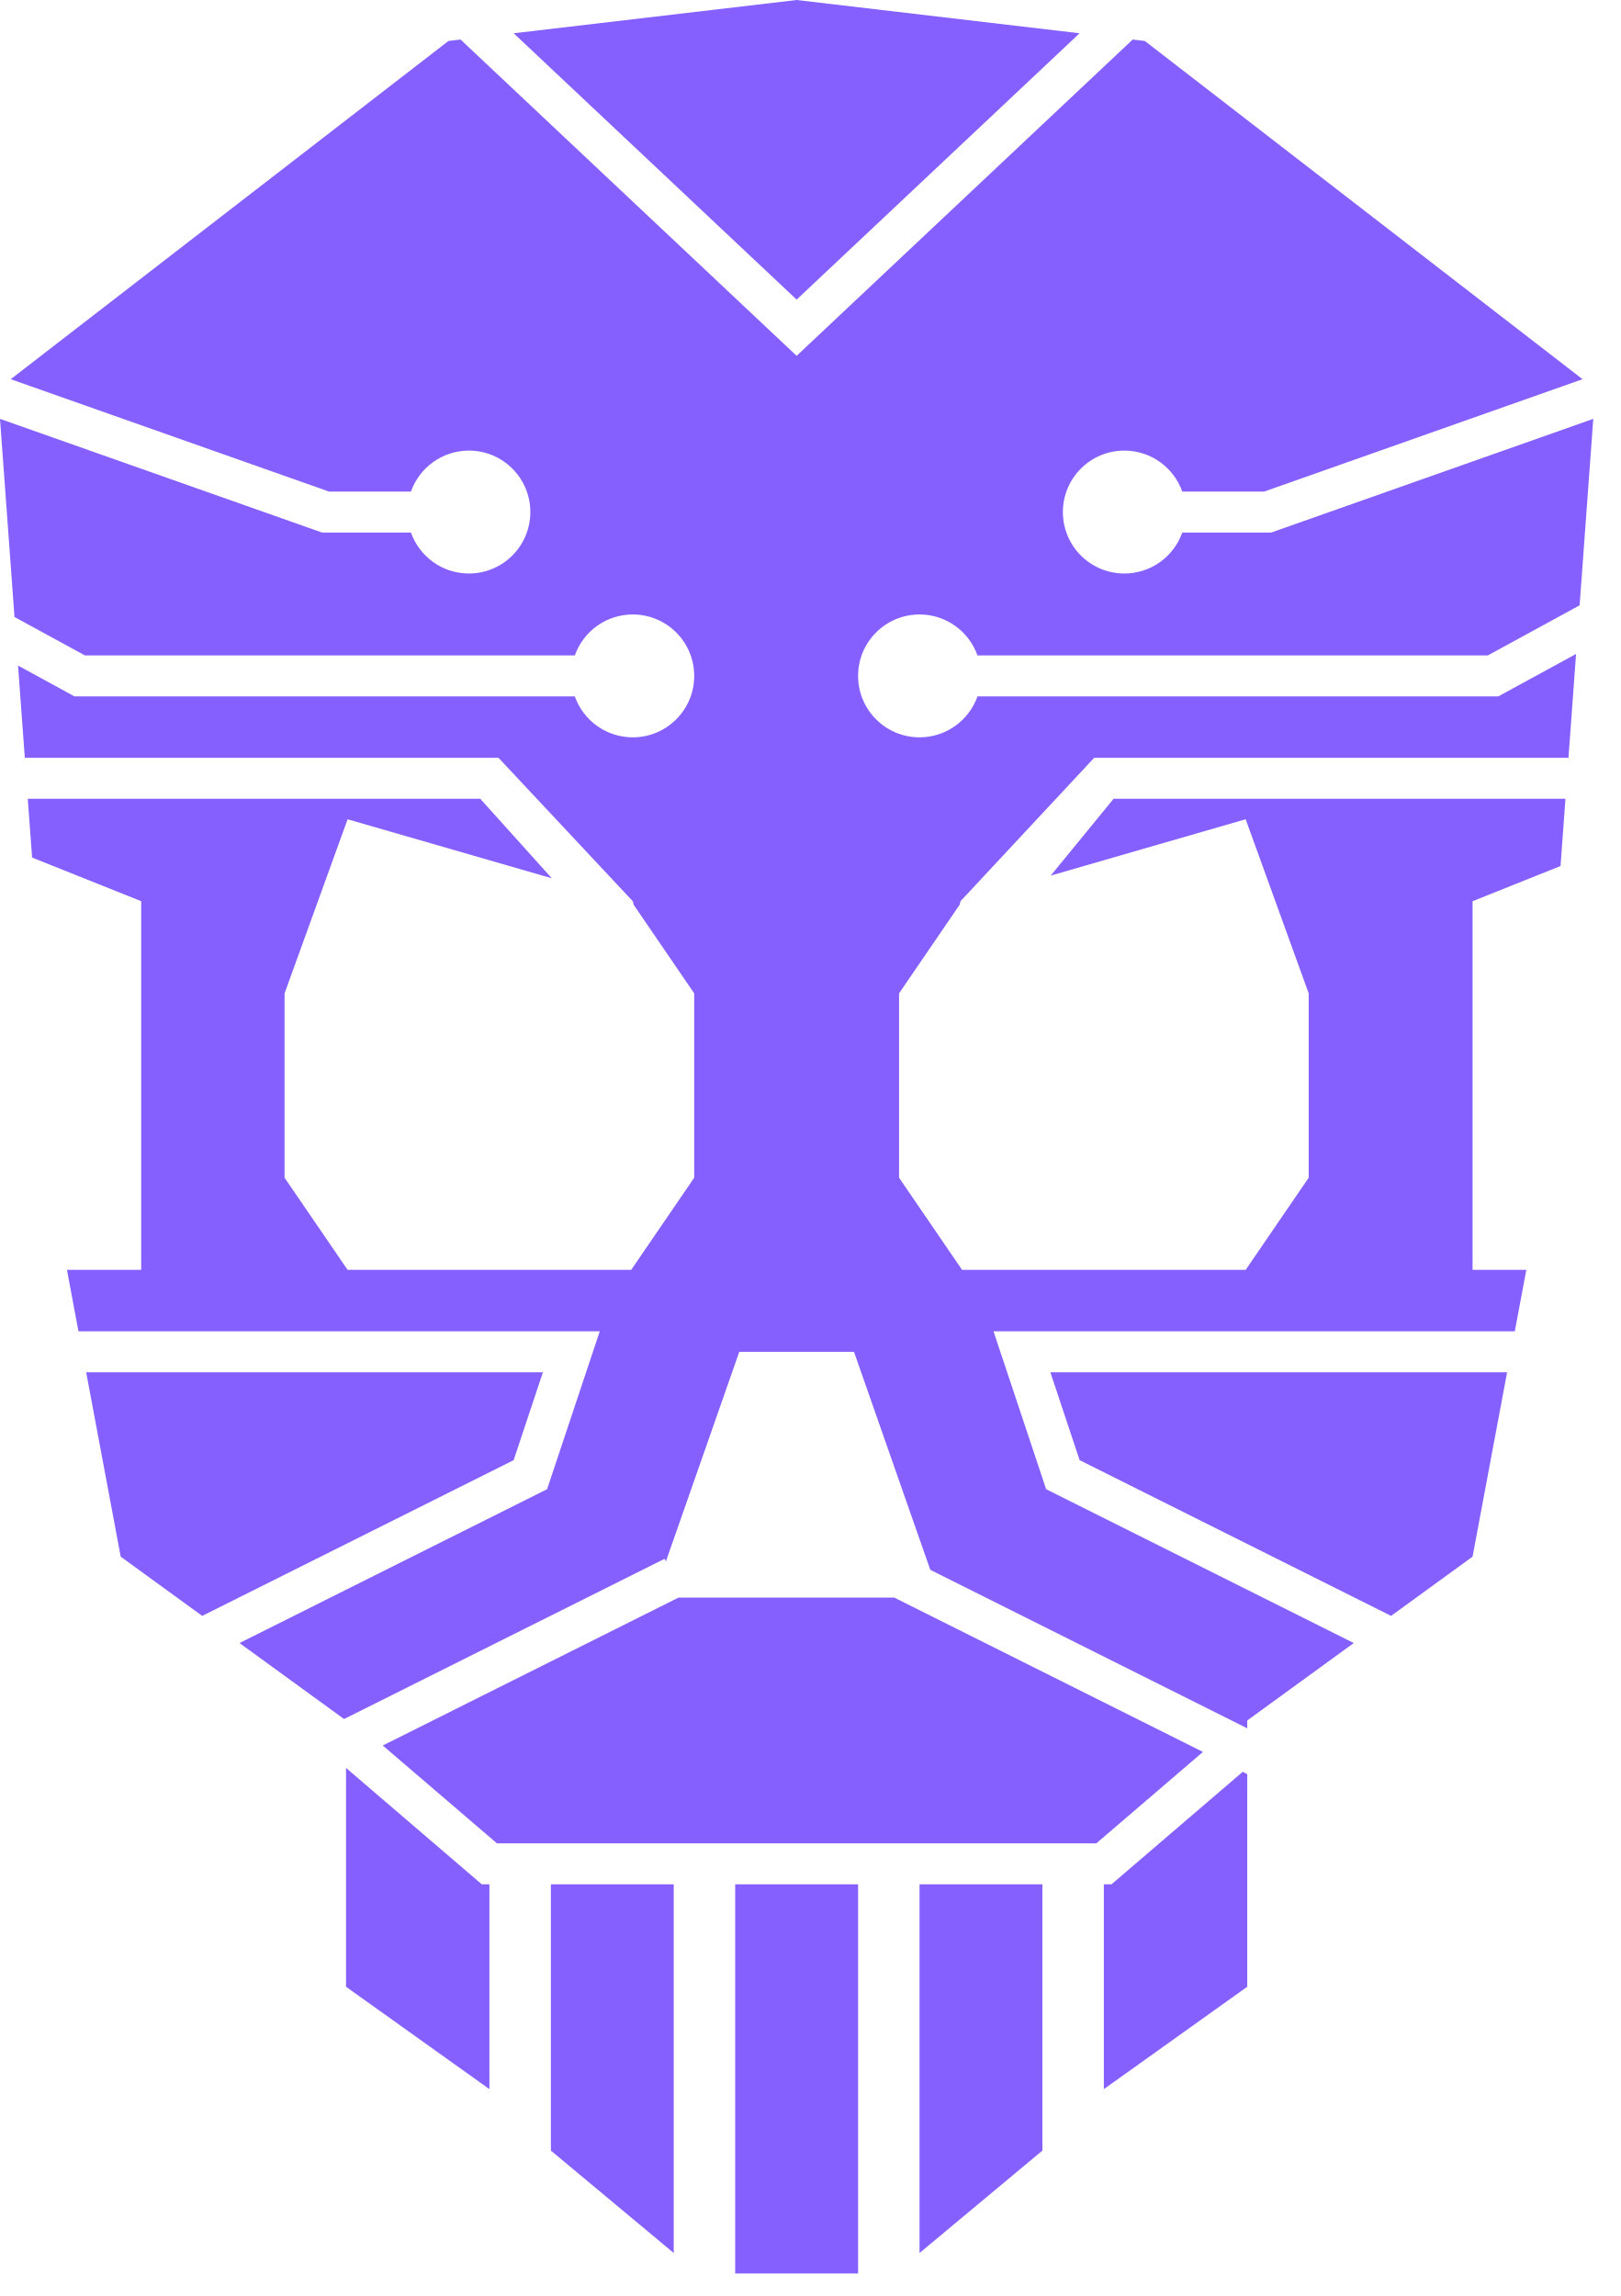
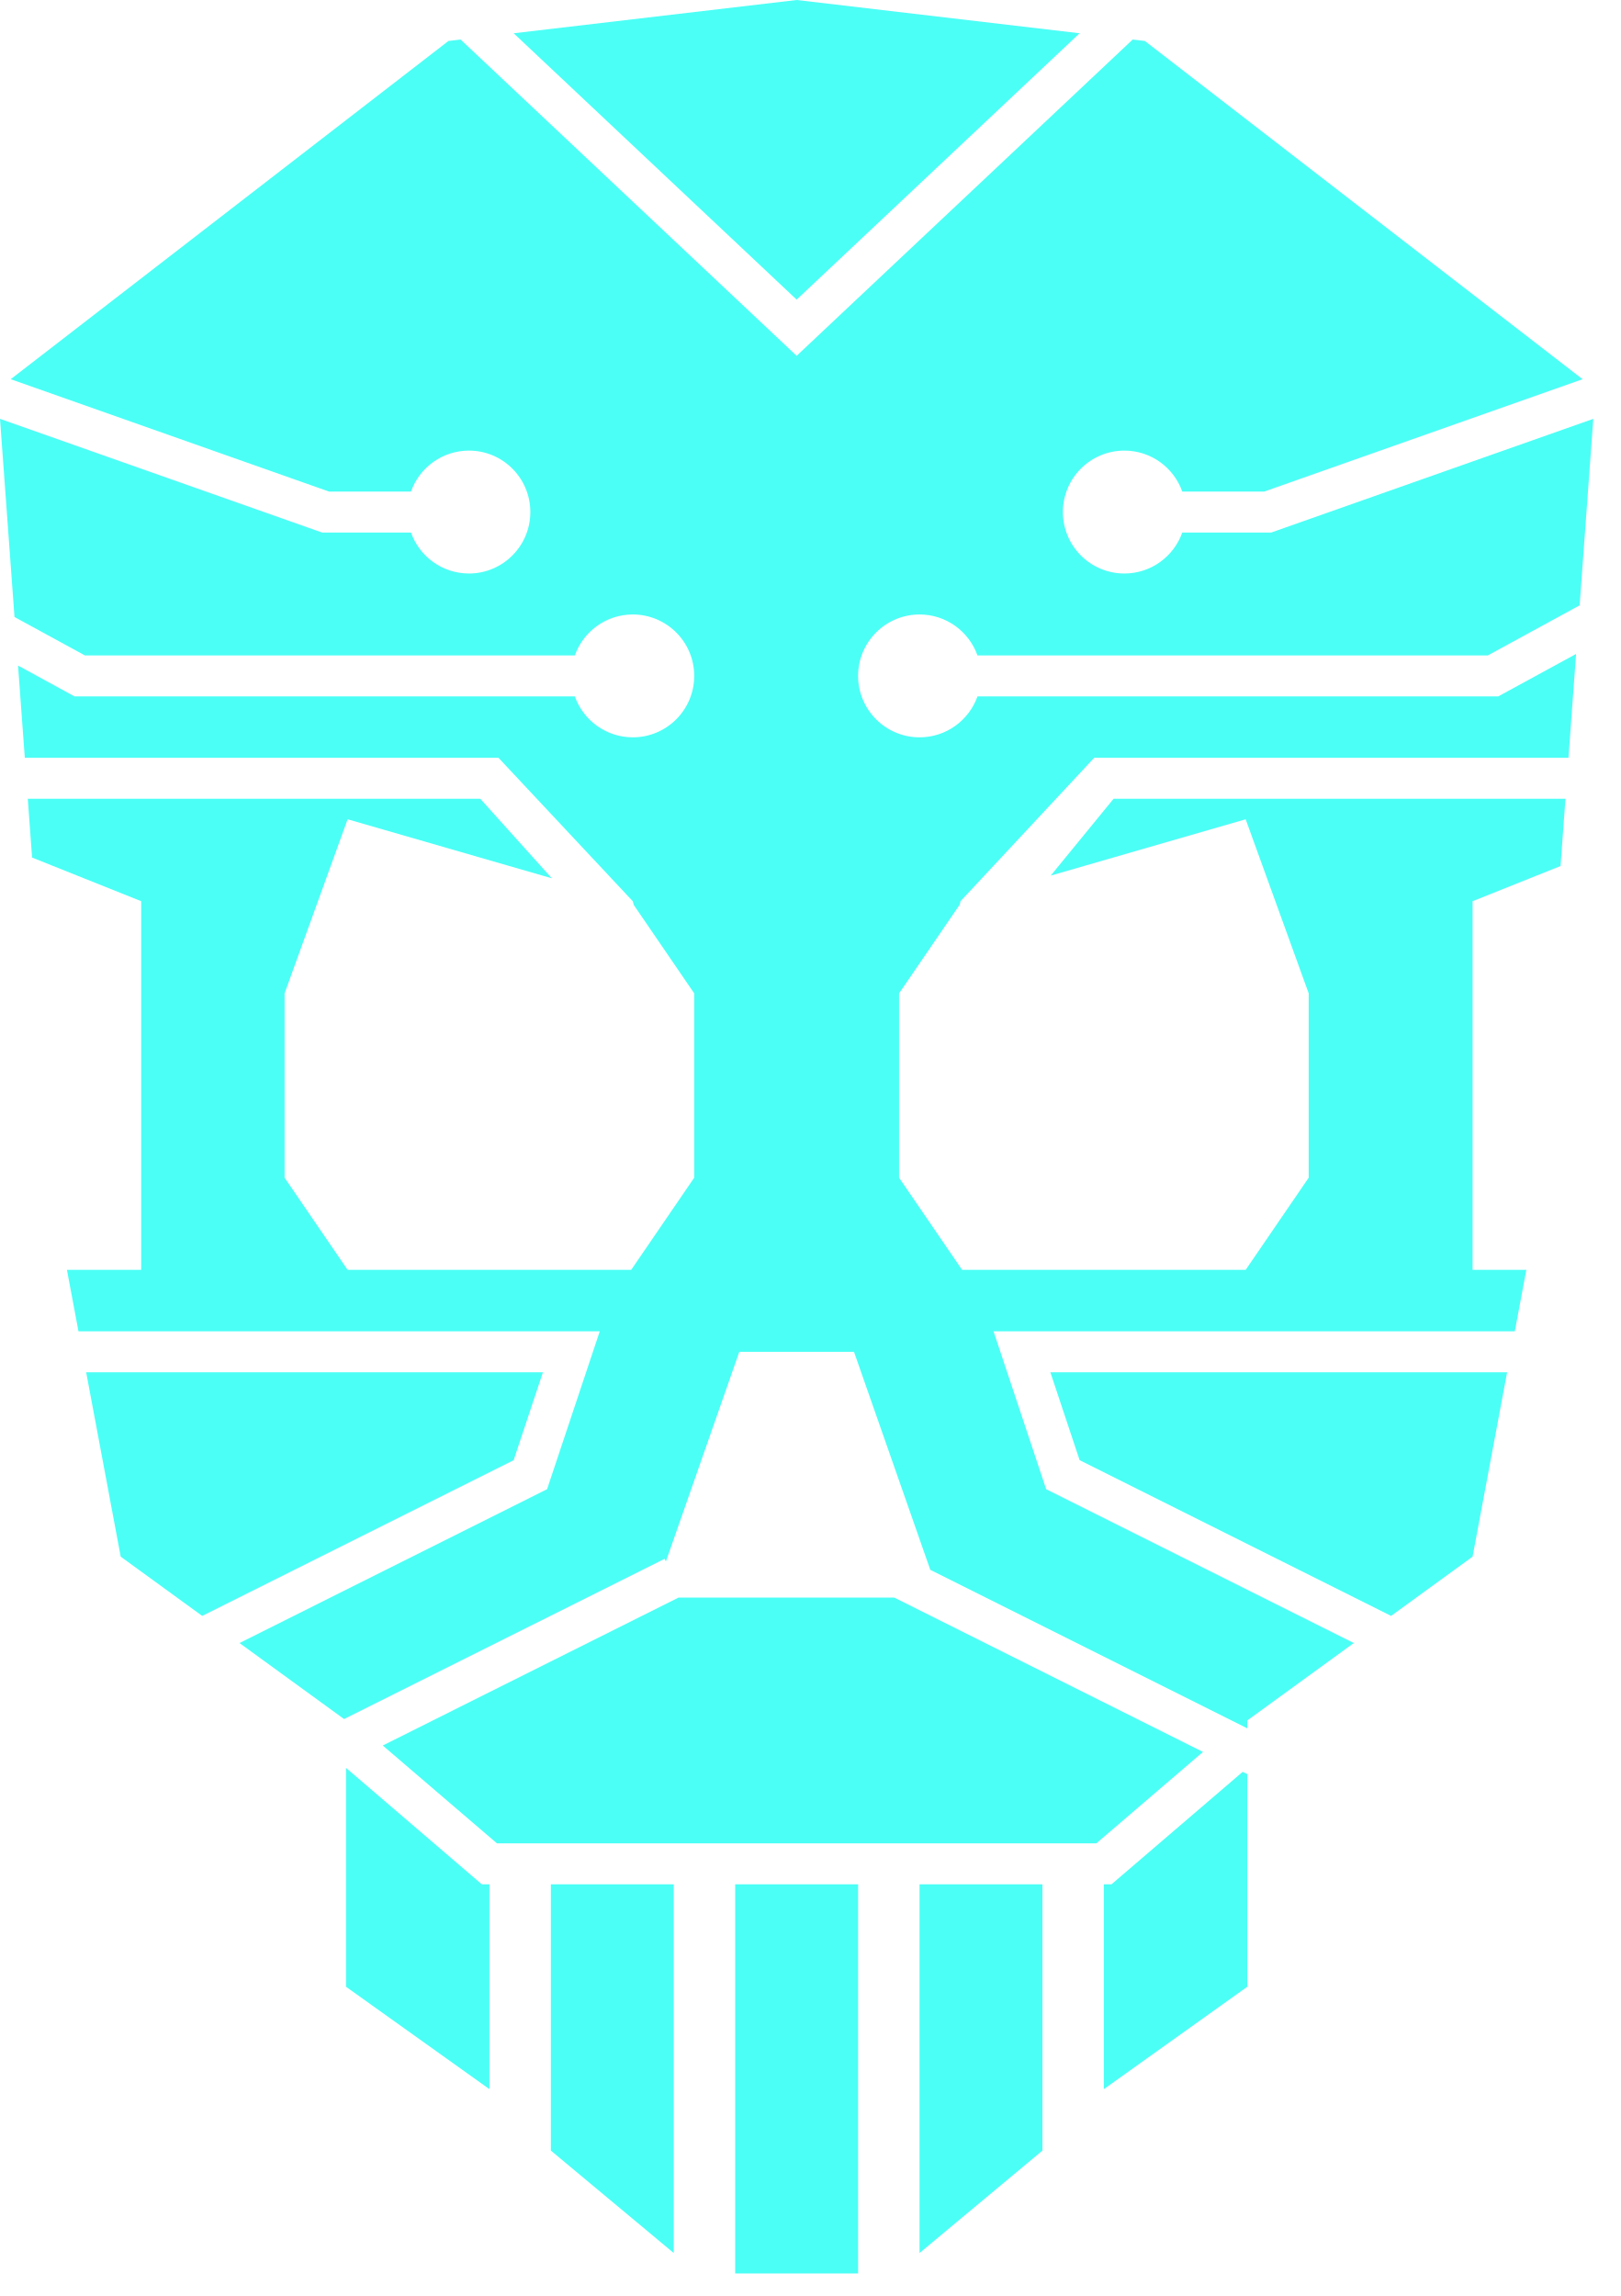
<svg xmlns="http://www.w3.org/2000/svg" width="36" height="51" viewBox="0 0 36 51" fill="none">
-   <path fill-rule="evenodd" clip-rule="evenodd" d="M10.23 0.878L9.961 0.91L0.238 8.423L7.309 10.919H9.128C9.316 10.389 9.821 10.009 10.416 10.009C11.169 10.009 11.78 10.62 11.78 11.374C11.78 12.128 11.169 12.739 10.416 12.739C9.821 12.739 9.316 12.359 9.128 11.829H7.153L0 9.304L0.322 13.705L1.887 14.559H12.768C12.956 14.028 13.461 13.649 14.055 13.649C14.809 13.649 15.42 14.26 15.42 15.014C15.42 15.767 14.809 16.378 14.055 16.378C13.461 16.378 12.956 15.999 12.768 15.469H1.655L0.401 14.784L0.551 16.833H11.073L14.055 20.018L14.078 20.102L15.42 22.065V26.16L14.02 28.207H7.721L6.321 26.16V22.065L7.721 18.198L12.257 19.509L10.668 17.743H0.617L0.713 19.049L3.136 20.018V28.207H1.487L1.743 29.572H13.322L12.152 33.079L5.32 36.496L7.642 38.184L14.762 34.625L14.791 34.684L16.421 30.027H18.969L20.664 34.87L27.704 38.39V38.216L30.07 36.496L23.237 33.079L22.068 29.572H33.647L33.903 28.207H32.709V20.018L34.663 19.236L34.772 17.743H24.735L23.339 19.449L27.669 18.198L29.069 22.065V26.16L27.669 28.207H21.37L19.97 26.16V22.065L21.318 20.093L21.335 20.018L24.304 16.833H34.839L35.008 14.526L33.279 15.469H21.712C21.524 15.999 21.019 16.378 20.425 16.378C19.671 16.378 19.06 15.767 19.06 15.014C19.06 14.26 19.671 13.649 20.425 13.649C21.019 13.649 21.524 14.028 21.712 14.559H33.047L35.087 13.446L35.39 9.304L28.237 11.829H26.261C26.074 12.359 25.569 12.739 24.974 12.739C24.22 12.739 23.609 12.128 23.609 11.374C23.609 10.62 24.22 10.009 24.974 10.009C25.569 10.009 26.074 10.389 26.261 10.919H28.081L35.152 8.423L25.429 0.91L25.16 0.878L17.695 7.904L10.23 0.878ZM23.98 0.739L17.695 0L11.41 0.739L17.695 6.655L23.98 0.739ZM33.476 30.482H23.331L23.981 32.434L30.899 35.893L32.709 34.577L33.476 30.482ZM27.704 39.407L27.603 39.357L24.688 41.856H24.519V46.405L27.704 44.131V39.407ZM23.154 41.856H20.425V50.045L23.154 47.77V41.856ZM19.06 41.856H16.33V50.5H19.06V41.856ZM14.965 41.856H12.236V47.77L14.965 50.045V41.856ZM10.871 41.856H10.702L7.686 39.27V44.131L10.871 46.405V41.856ZM4.491 35.893L11.409 32.434L12.059 30.482H1.914L2.681 34.577L4.491 35.893ZM15.073 35.486H19.862L26.72 38.915L24.351 40.946H11.039L8.502 38.772L15.073 35.486Z" fill="#8560FF" />
+   <path fill-rule="evenodd" clip-rule="evenodd" d="M10.23 0.878L9.961 0.91L0.238 8.423L7.309 10.919H9.128C9.316 10.389 9.821 10.009 10.416 10.009C11.169 10.009 11.78 10.62 11.78 11.374C11.78 12.128 11.169 12.739 10.416 12.739C9.821 12.739 9.316 12.359 9.128 11.829H7.153L0 9.304L0.322 13.705L1.887 14.559H12.768C12.956 14.028 13.461 13.649 14.055 13.649C14.809 13.649 15.42 14.26 15.42 15.014C15.42 15.767 14.809 16.378 14.055 16.378C13.461 16.378 12.956 15.999 12.768 15.469H1.655L0.401 14.784L0.551 16.833H11.073L14.055 20.018L14.078 20.102L15.42 22.065V26.16L14.02 28.207H7.721L6.321 26.16V22.065L7.721 18.198L12.257 19.509L10.668 17.743H0.617L0.713 19.049L3.136 20.018V28.207H1.487L1.743 29.572H13.322L12.152 33.079L5.32 36.496L7.642 38.184L14.762 34.625L14.791 34.684L16.421 30.027H18.969L20.664 34.87L27.704 38.39V38.216L30.07 36.496L23.237 33.079L22.068 29.572H33.647L33.903 28.207H32.709V20.018L34.663 19.236L34.772 17.743H24.735L23.339 19.449L27.669 18.198L29.069 22.065V26.16L27.669 28.207H21.37L19.97 26.16V22.065L21.318 20.093L21.335 20.018L24.304 16.833H34.839L35.008 14.526L33.279 15.469H21.712C21.524 15.999 21.019 16.378 20.425 16.378C19.671 16.378 19.06 15.767 19.06 15.014C19.06 14.26 19.671 13.649 20.425 13.649C21.019 13.649 21.524 14.028 21.712 14.559H33.047L35.087 13.446L35.39 9.304L28.237 11.829H26.261C26.074 12.359 25.569 12.739 24.974 12.739C24.22 12.739 23.609 12.128 23.609 11.374C23.609 10.62 24.22 10.009 24.974 10.009C25.569 10.009 26.074 10.389 26.261 10.919H28.081L35.152 8.423L25.429 0.91L25.16 0.878L17.695 7.904L10.23 0.878ZM23.98 0.739L17.695 0L11.41 0.739L17.695 6.655L23.98 0.739ZM33.476 30.482H23.331L23.981 32.434L30.899 35.893L32.709 34.577L33.476 30.482ZM27.704 39.407L27.603 39.357L24.688 41.856H24.519V46.405L27.704 44.131V39.407ZM23.154 41.856H20.425V50.045L23.154 47.77V41.856ZM19.06 41.856H16.33V50.5H19.06V41.856ZM14.965 41.856H12.236V47.77L14.965 50.045V41.856ZM10.871 41.856H10.702L7.686 39.27V44.131L10.871 46.405V41.856ZM4.491 35.893L11.409 32.434L12.059 30.482H1.914L2.681 34.577L4.491 35.893ZM15.073 35.486H19.862L26.72 38.915L24.351 40.946H11.039L8.502 38.772L15.073 35.486Z" fill="#4BFFF6" />
</svg>
